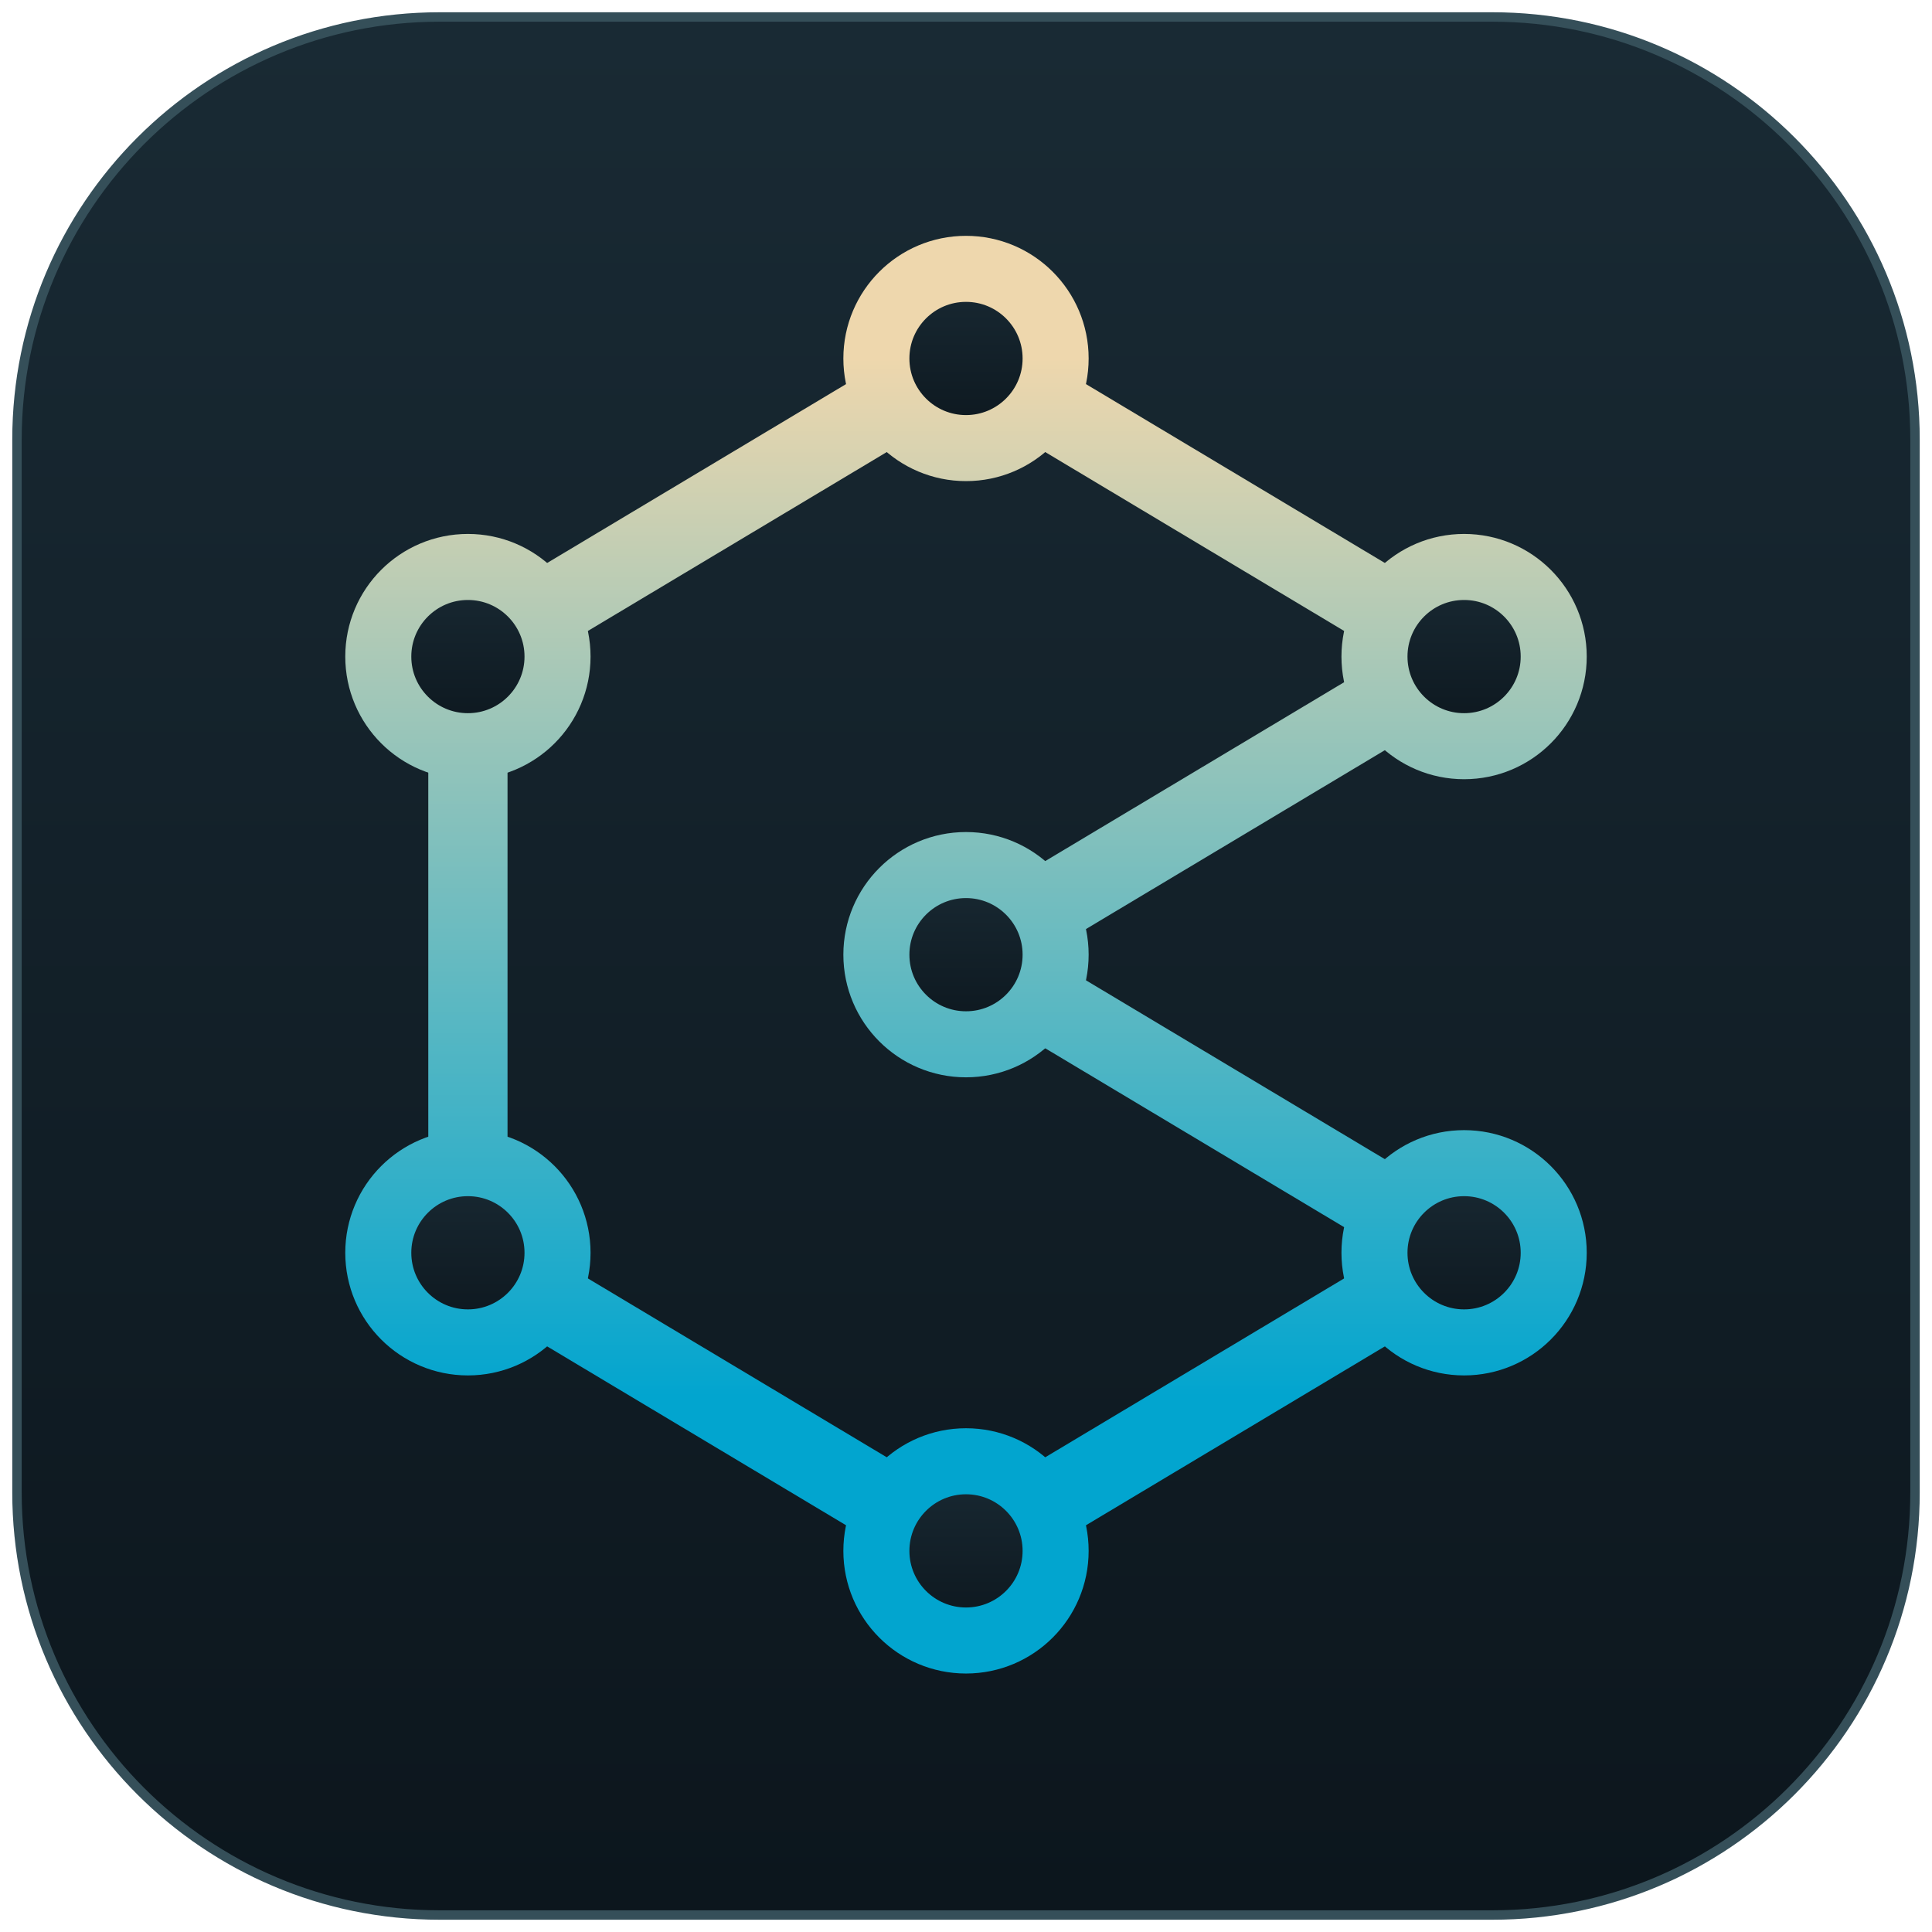
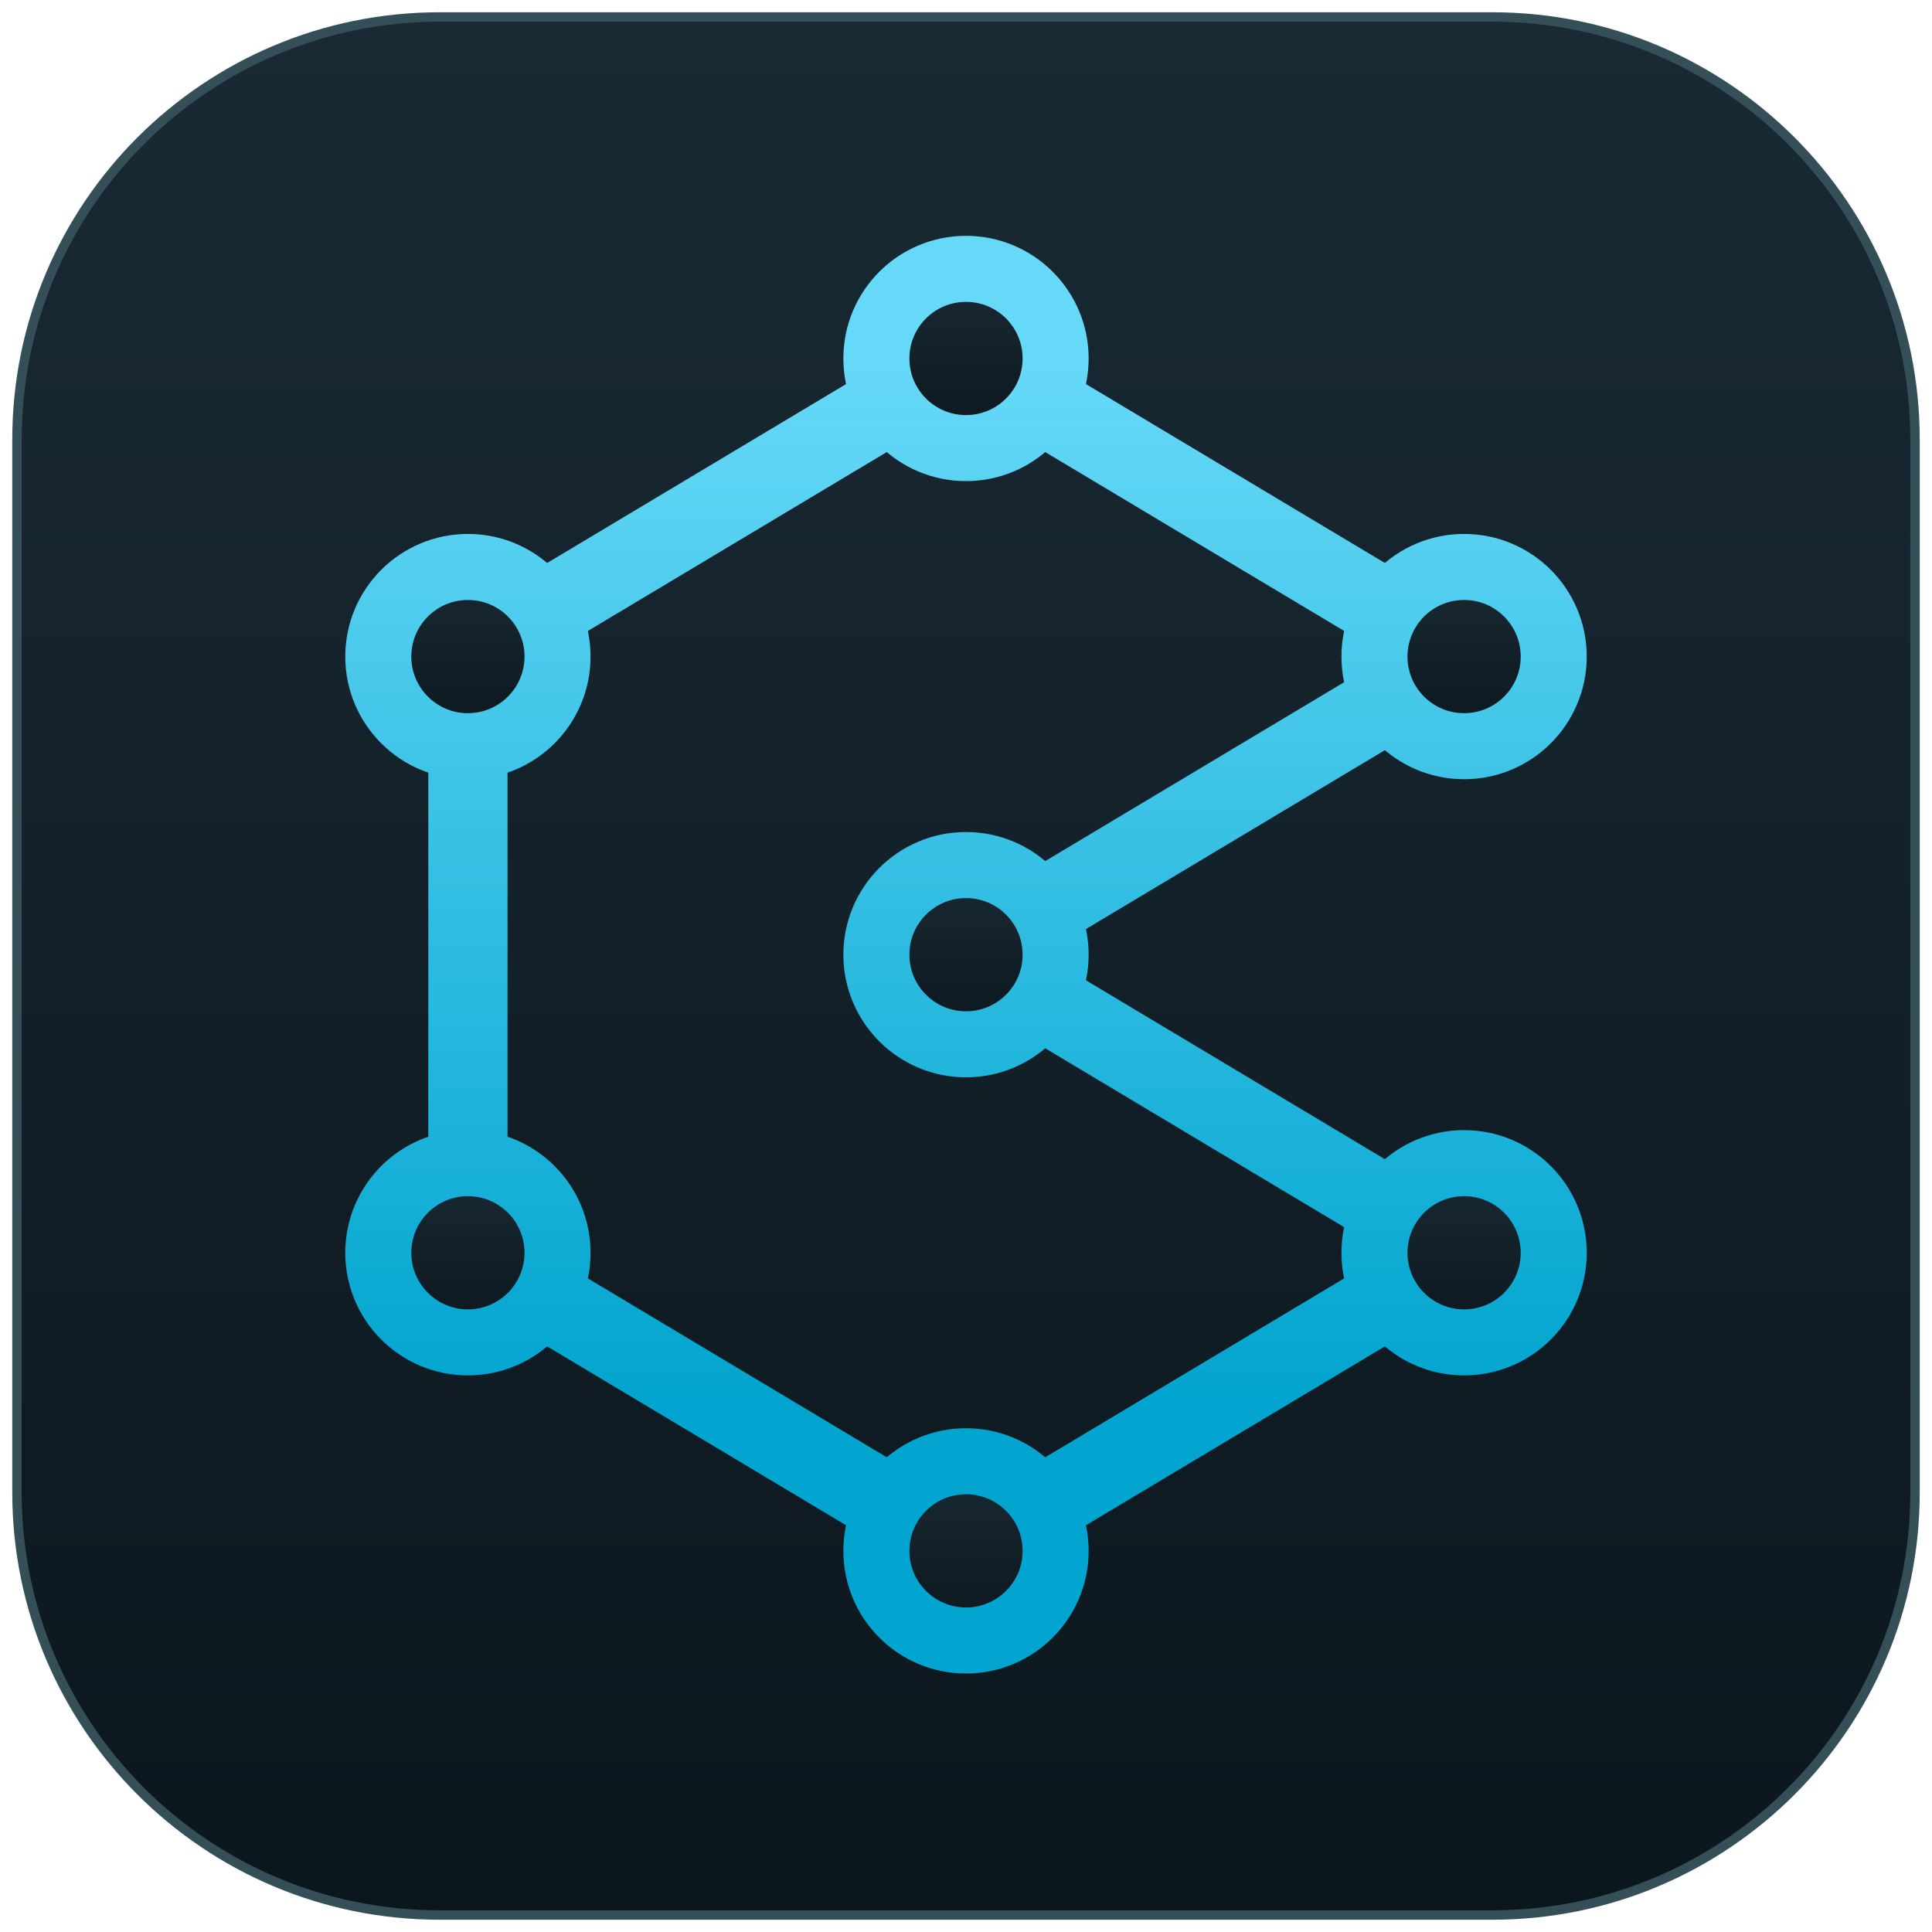
<svg xmlns="http://www.w3.org/2000/svg" viewBox="0 0 1024 1024">
  <defs>
    <linearGradient id="bg" x2="0" y2="1">
      <stop stop-color="#192a34" />
      <stop offset="1" stop-color="#0c161d" />
    </linearGradient>
    <linearGradient id="mark" x1="0" y1="190" x2="0" y2="740" gradientUnits="userSpaceOnUse">
-       <stop stop-color="#eed7ad" />
+       <stop stop-color="#67d9f8" />
      <stop offset="1" stop-color="#02a5cf" />
    </linearGradient>
  </defs>
  <rect x="9" y="9" width="1006" height="1006" rx="224" fill="url(#bg)" stroke="#354f59" stroke-width="5" />
  <path d="M512,190 L248,348 L248,664 L512,822 L776,664 L512,506 L776,348 Z" fill="none" stroke="url(#mark)" stroke-width="42" />
  <g fill="url(#bg)" stroke="url(#mark)" stroke-width="35">
    <circle cx="512" cy="190" r="47.5" />
    <circle cx="248" cy="348" r="47.5" />
    <circle cx="248" cy="664" r="47.5" />
    <circle cx="512" cy="822" r="47.5" />
    <circle cx="776" cy="664" r="47.5" />
    <circle cx="512" cy="506" r="47.5" />
    <circle cx="776" cy="348" r="47.5" />
  </g>
</svg>
